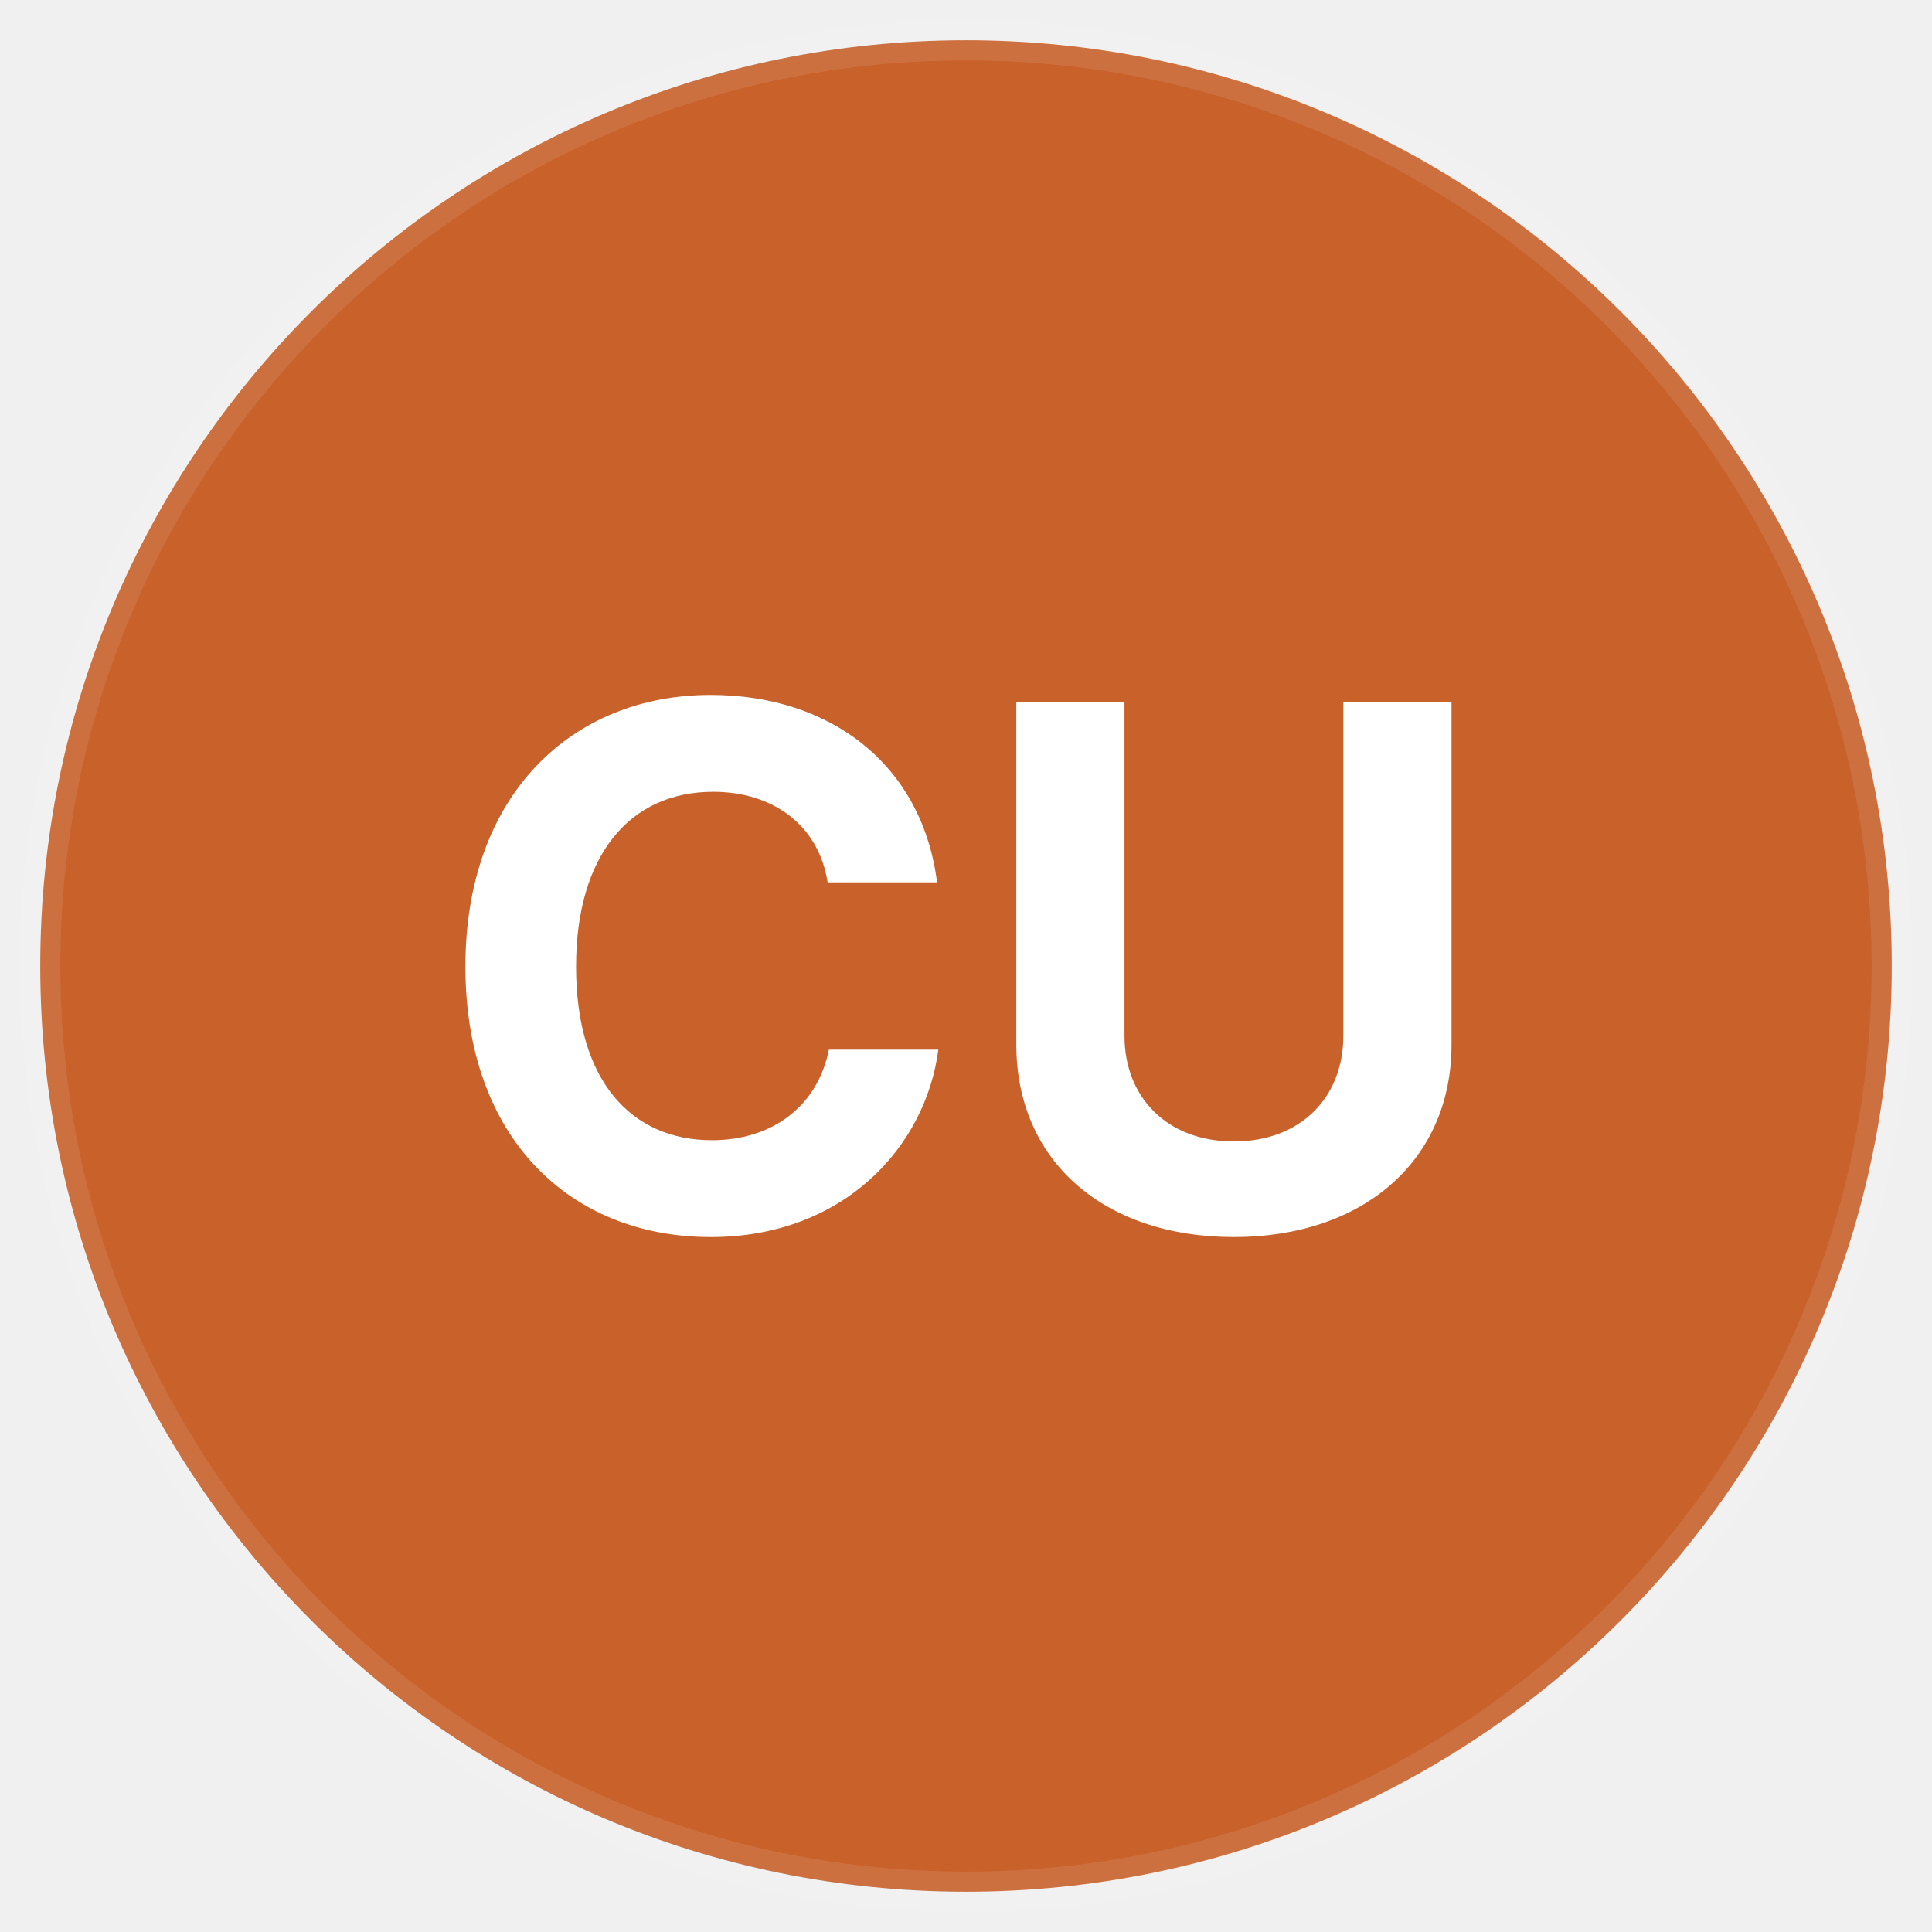
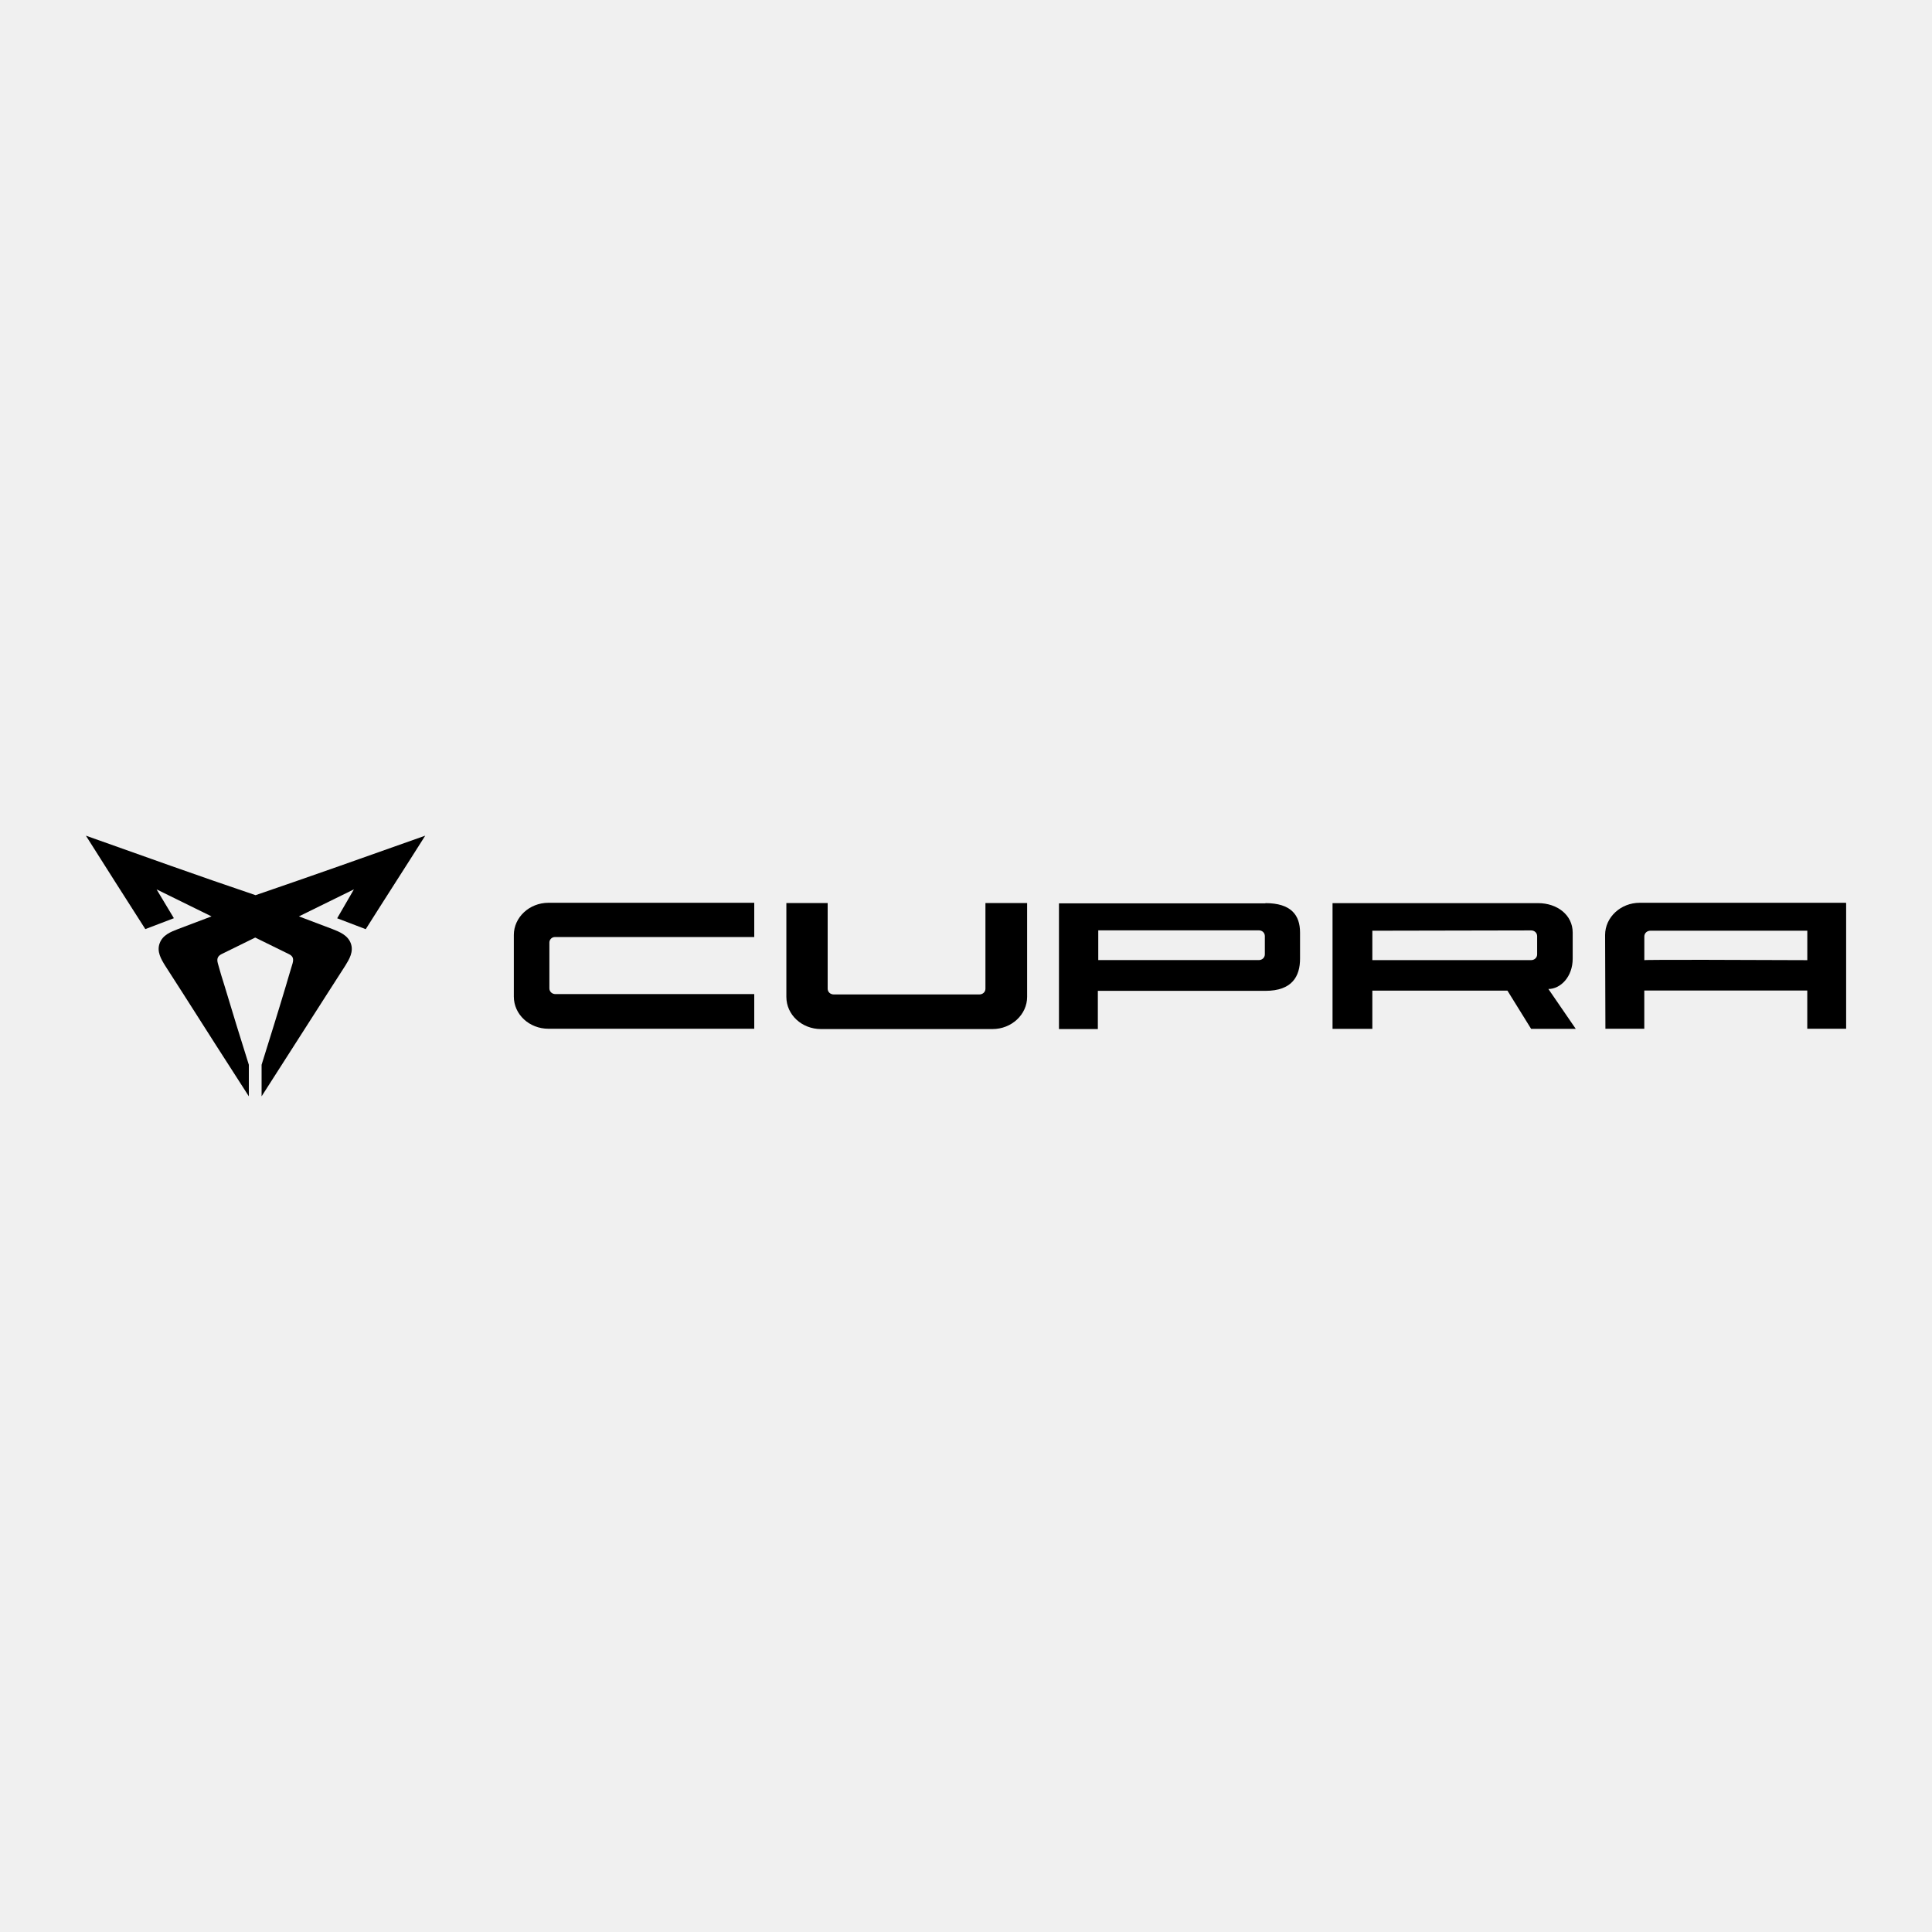
- <svg xmlns="http://www.w3.org/2000/svg" viewBox="0 0 24 24" preserveAspectRatio="xMidYMid meet" role="img" aria-label="Cupra">
-   <circle cx="12" cy="12" r="11.5" fill="#C8612A" stroke="rgba(255,255,255,0.1)" stroke-width="0.5" />
-   <text x="12" y="12" text-anchor="middle" dominant-baseline="central" fill="#ffffff" font-family="Inter, Arial, sans-serif" font-weight="700" font-size="9" letter-spacing="0">CU</text>
+ <svg xmlns="http://www.w3.org/2000/svg" id="Layer_1" data-name="Layer 1" width="500" height="500" viewBox="0 0 500 500">
+   <rect width="500" height="500" fill="none" />
+   <g>
+     <path d="m91.58,230.17l-14.22,6.99h0l8.72,3.3c1.8.71,3.93,1.56,4.71,3.69s-.39,4.08-1.41,5.73l-4.79,7.46c-5.66,8.8-11.23,17.6-16.89,26.39v-8.17h0c2.12-6.83,4.25-13.59,6.29-20.43.54-1.97,1.17-3.86,1.73-5.81.31-1.17.15-1.89-1.02-2.43l-8.65-4.25-8.65,4.25c-1.1.54-1.34,1.26-1.02,2.43.54,1.97,1.1,3.86,1.73,5.81,2.04,6.83,4.16,13.66,6.29,20.43h0v8.17c-5.66-8.8-11.32-17.6-16.89-26.39l-4.79-7.46c-1.02-1.65-2.19-3.62-1.41-5.73.78-2.19,2.91-2.99,4.71-3.69l8.72-3.3h0l-14.22-6.99h0l4.48,7.46-7.39,2.82c-5.17-8.08-10.28-16.1-15.38-24.18,14.61,5.18,29.23,10.45,43.91,15.4,14.7-5.03,29.3-10.21,43.91-15.4-5.1,8.09-10.3,16.11-15.4,24.2l-7.39-2.82,4.32-7.46" />
+     <path d="m400.72,255.95c3.14,0,6.29-3.14,6.29-7.85v-6.76c0-4.55-4.01-7.61-8.96-7.61h-53.19v32.53h10.3v-9.89h34.96l6.13,9.89h11.55l-7.07-10.3h-.01Zm-2.91-8.96c0,.87-.71,1.49-1.56,1.49h-41.09v-7.61l41.09-.08c.87,0,1.56.63,1.56,1.49,0,0,0,4.71,0,4.71Z" />
+     <path d="m195.2,266.24h-53.26c-4.95,0-8.96-3.69-8.96-8.33v-15.94c0-4.55,4.01-8.33,8.96-8.33h53.26v8.87h-51.46c-.87-.08-1.56.63-1.56,1.41v11.86c0,.87.71,1.49,1.56,1.49h51.46v8.96Z" />
+     <path d="m265.82,233.71v24.28c0,4.55-4.01,8.33-8.96,8.33h-44.39c-4.95,0-8.96-3.69-8.96-8.33v-24.28h10.69v22.16c0,.87.71,1.49,1.56,1.49h37.71c.87,0,1.56-.63,1.56-1.49v-22.16h10.77Z" />
+     <path d="m477.62,233.64h-53.26c-4.95,0-8.96,3.77-8.96,8.33l.08,24.27h10.06v-9.89h42.18v9.89h10.06v-32.6s-.08.08-.15,0h-.01Zm-9.89,14.85c-14.53-.08-42.26-.15-42.18,0v-6.13c0-.87.71-1.49,1.56-1.49h40.62v7.61h0Z" />
+     <path d="m327.49,233.71v.08h-53.43v32.53h10.06v-9.89h43.37c6.92,0,8.96-3.77,8.96-8.33v-6.76c0-4.55-2.36-7.61-8.96-7.61h0Zm-.15,13.27c0,.87-.71,1.49-1.56,1.49h-41.55v-7.7h41.55c.87,0,1.56.63,1.56,1.49v4.71Z" />
+   </g>
</svg>
